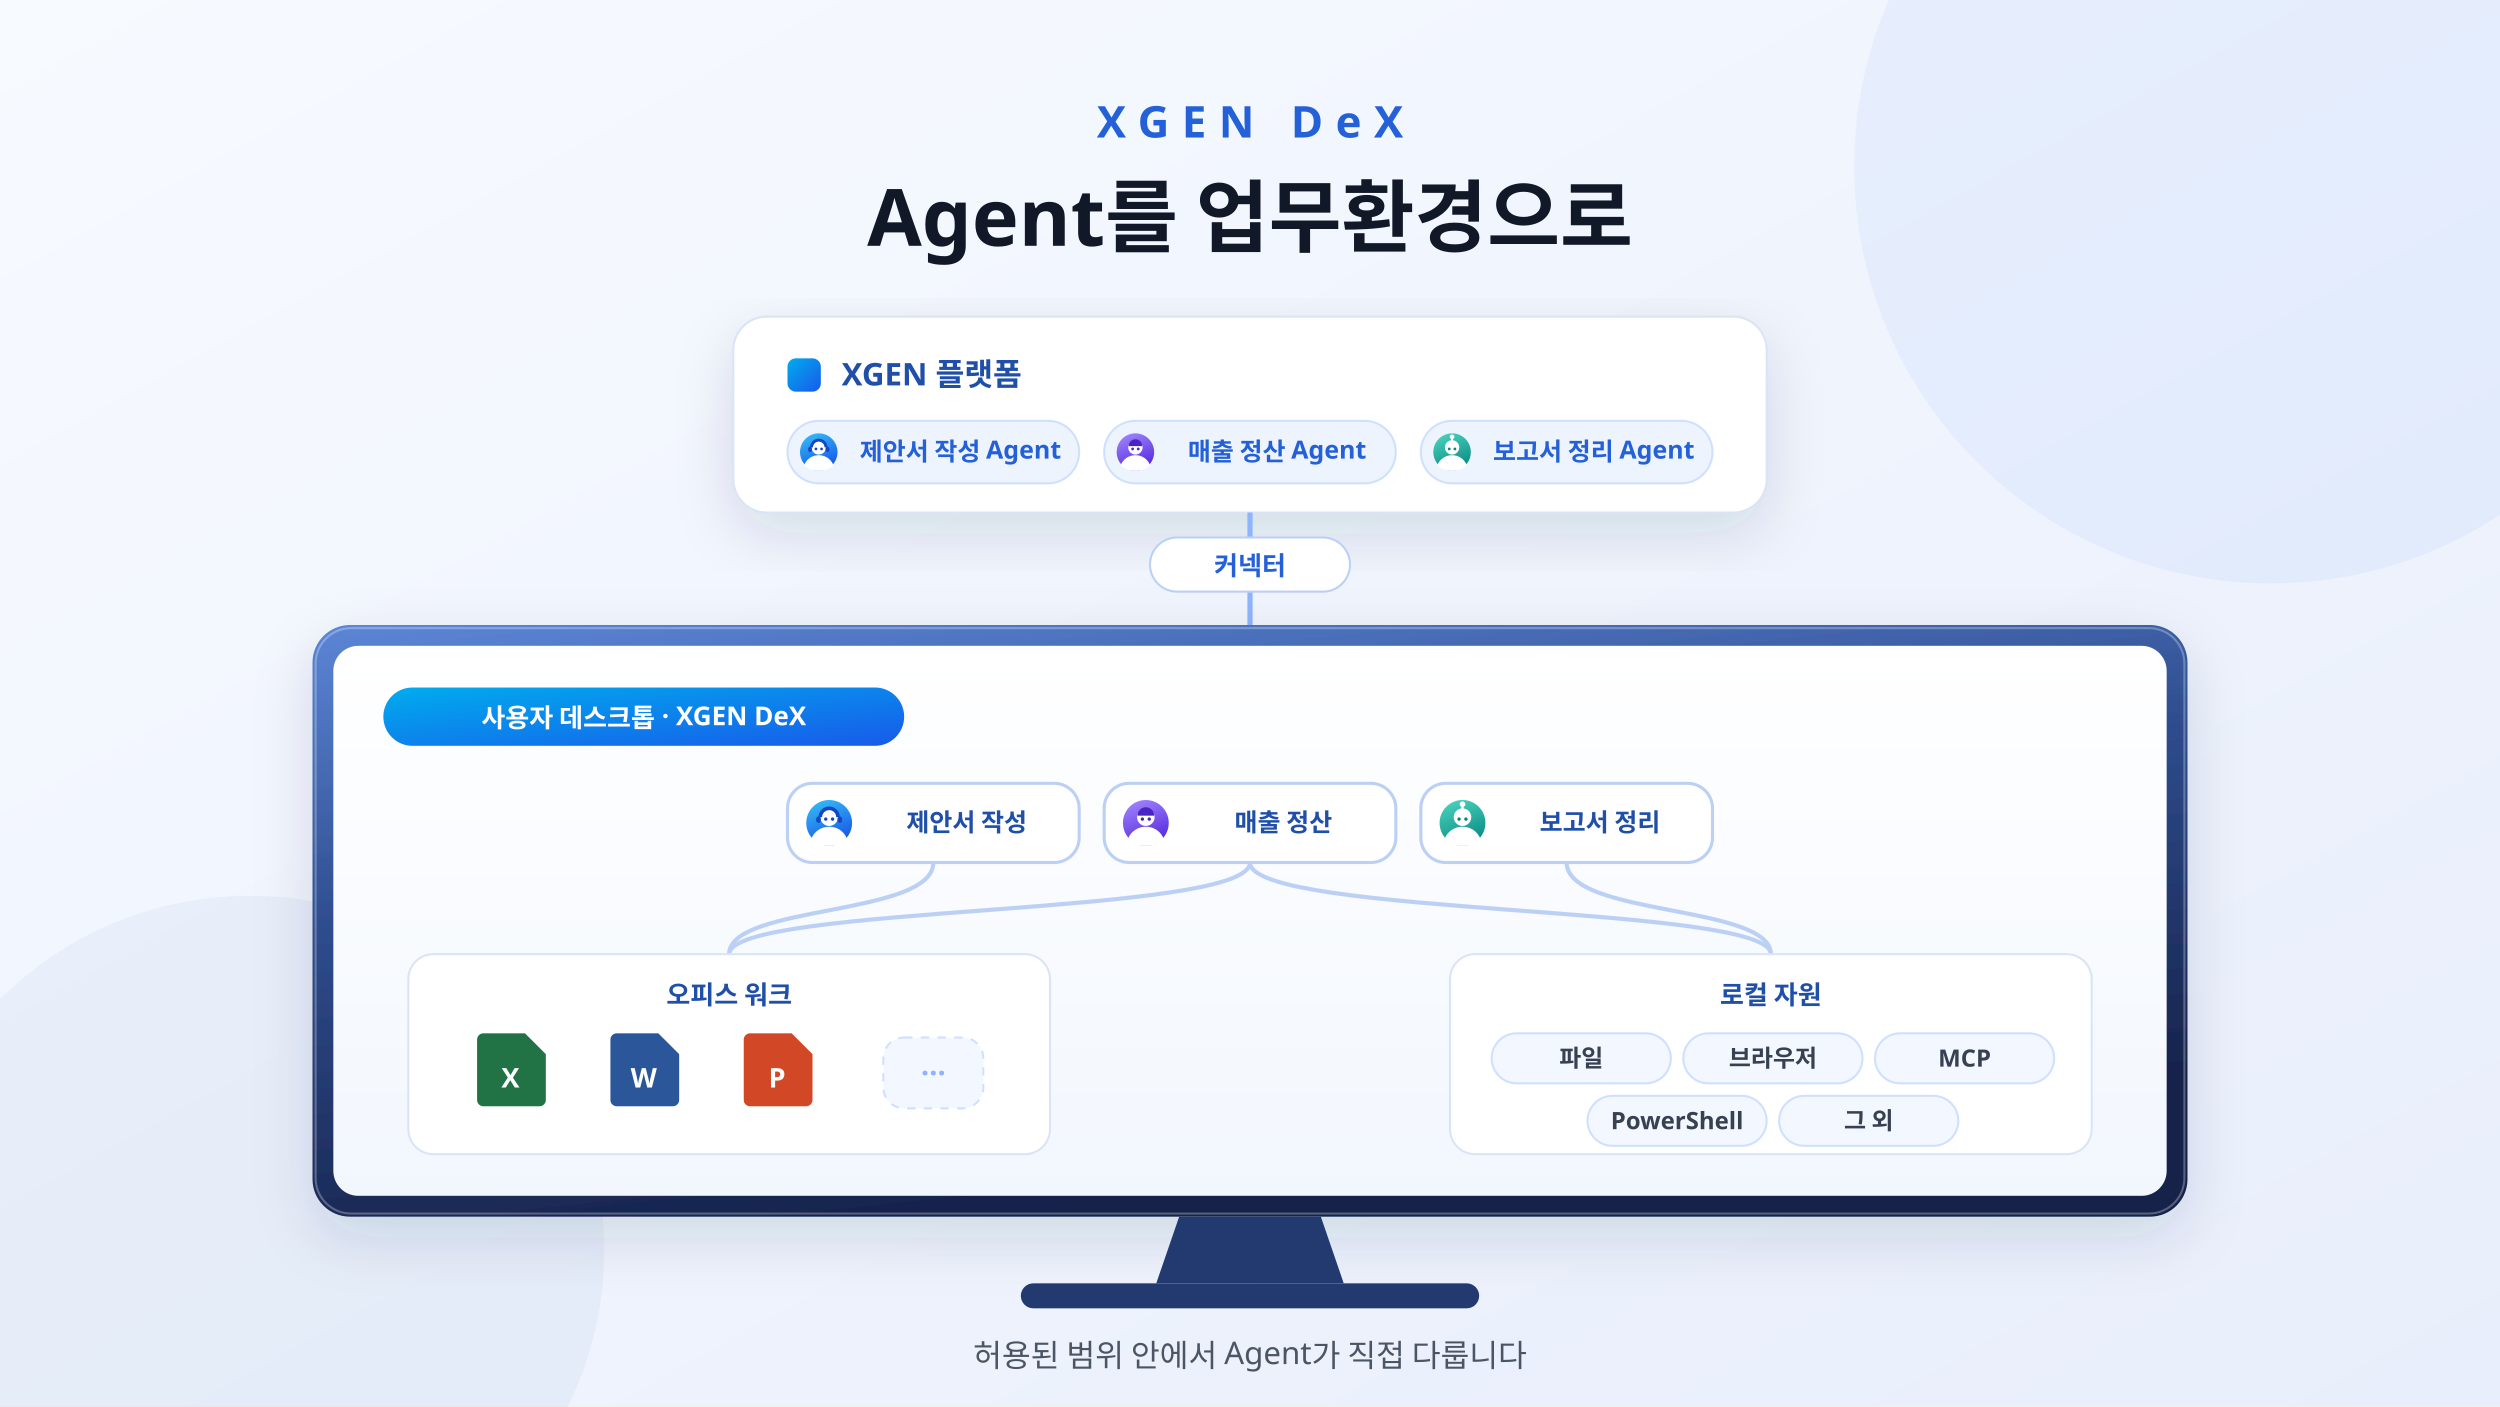
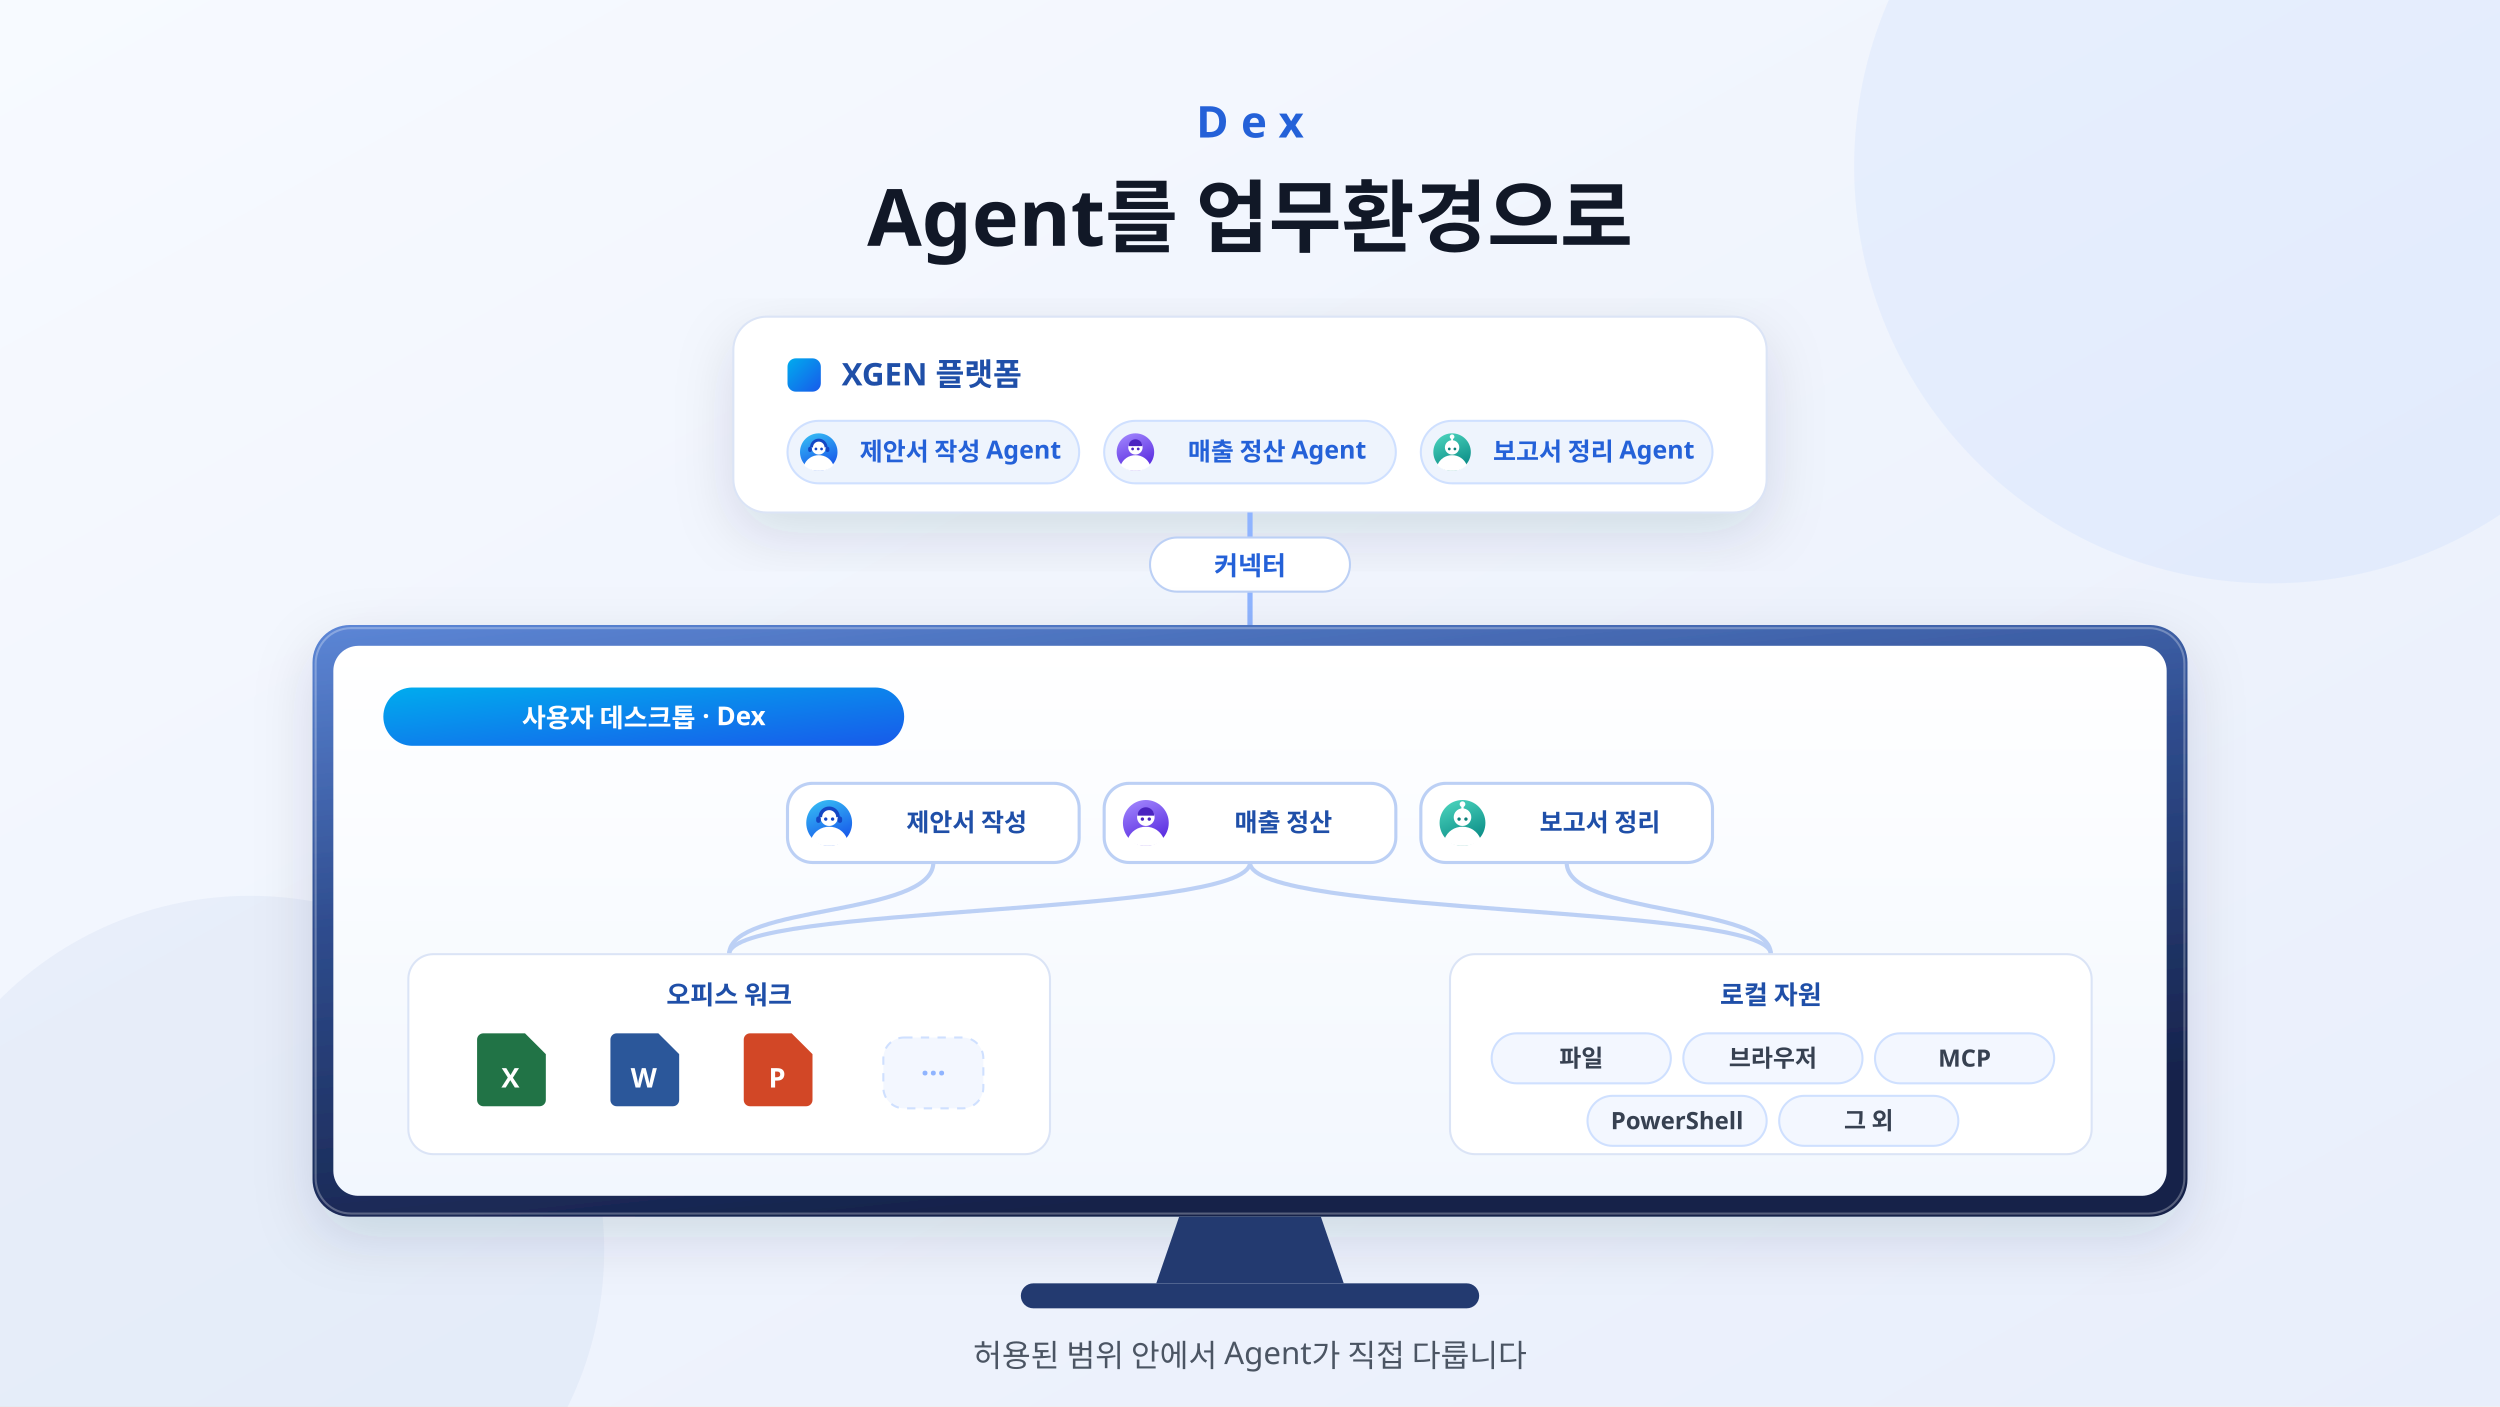
<svg xmlns="http://www.w3.org/2000/svg" viewBox="0 0 1200 675" role="img" aria-label="XGEN 플랫폼에서 업무별로 만든 Agent 가 커넥터를 통해 사용자 데스크톱으로 내려와, 오피스 문서와 로컬 자원을 직접 다루는 구조">
  <defs>
    <linearGradient id="bg" x1="0" y1="0" x2="1" y2="1">
      <stop offset="0" stop-color="#f7faff" />
      <stop offset="1" stop-color="#e8eefb" />
    </linearGradient>
    <linearGradient id="brand" x1="0" y1="0" x2="1" y2="1">
      <stop offset="0" stop-color="#00acee" />
      <stop offset="1" stop-color="#185aea" />
    </linearGradient>
    <linearGradient id="bezel" x1="0" y1="0" x2="0.35" y2="1">
      <stop offset="0" stop-color="#5c86d6" />
      <stop offset="0.45" stop-color="#2f4d8f" />
      <stop offset="1" stop-color="#16224a" />
    </linearGradient>
    <linearGradient id="screen" x1="0" y1="0" x2="0" y2="1">
      <stop offset="0" stop-color="#ffffff" />
      <stop offset="1" stop-color="#f2f7fe" />
    </linearGradient>
    <filter id="sh" x="-20%" y="-20%" width="140%" height="150%">
      <feDropShadow dx="0" dy="10" stdDeviation="14" flood-color="#14284f" flood-opacity="0.13" />
    </filter>
    <linearGradient id="av0g" x1="0" y1="0" x2="0.4" y2="1">
      <stop offset="0" stop-color="#38c3f5" />
      <stop offset="1" stop-color="#185aea" />
    </linearGradient>
    <linearGradient id="av1g" x1="0" y1="0" x2="0.4" y2="1">
      <stop offset="0" stop-color="#a58bff" />
      <stop offset="1" stop-color="#5b2ee0" />
    </linearGradient>
    <linearGradient id="av2g" x1="0" y1="0" x2="0.4" y2="1">
      <stop offset="0" stop-color="#4fd8c0" />
      <stop offset="1" stop-color="#0d8f88" />
    </linearGradient>
    <g id="av0">
      <circle cx="12" cy="12" r="12" fill="url(#av0g)" />
      <path d="M2.6 20.4A9.9 9.9 0 0 1 12 14a9.9 9.9 0 0 1 9.4 6.4A11.95 11.95 0 0 1 12 24a11.95 11.95 0 0 1-9.4-3.6z" fill="#ffffff" />
      <circle cx="12" cy="9" r="4.6" fill="#ffffff" />
      <g fill="#1447c4">
        <circle cx="10.2" cy="10" r="0.9" />
        <circle cx="13.8" cy="10" r="0.9" />
        <path d="M6.4 9a5.6 5.6 0 0 1 11.2 0h-1.9a3.7 3.7 0 0 0-7.4 0z" />
        <rect x="5.2" y="8.6" width="2.4" height="3.4" rx="1.2" />
        <rect x="16.4" y="8.6" width="2.4" height="3.4" rx="1.2" />
      </g>
    </g>
    <g id="av1">
      <circle cx="12" cy="12" r="12" fill="url(#av1g)" />
      <path d="M2.6 20.4A9.9 9.9 0 0 1 12 14a9.9 9.9 0 0 1 9.4 6.4A11.95 11.95 0 0 1 12 24a11.95 11.95 0 0 1-9.4-3.6z" fill="#ffffff" />
      <circle cx="12" cy="9" r="4.6" fill="#ffffff" />
      <g fill="#4a24c0">
        <circle cx="10.2" cy="10" r="0.9" />
        <circle cx="13.8" cy="10" r="0.9" />
        <path d="M7.6 8.2a4.4 4.4 0 0 1 8.8 0z" />
      </g>
    </g>
    <g id="av2">
      <circle cx="12" cy="12" r="12" fill="url(#av2g)" />
      <path d="M2.6 20.4A9.9 9.9 0 0 1 12 14a9.9 9.9 0 0 1 9.4 6.4A11.95 11.95 0 0 1 12 24a11.95 11.95 0 0 1-9.4-3.6z" fill="#ffffff" />
      <circle cx="12" cy="9" r="4.6" fill="#ffffff" />
      <circle cx="10.2" cy="10" r="0.9" fill="#0b7f79" />
      <circle cx="13.8" cy="10" r="0.9" fill="#0b7f79" />
      <rect x="11.4" y="2.8" width="1.2" height="2.4" rx="0.6" fill="#ffffff" />
      <circle cx="12" cy="2.2" r="1.5" fill="#ffffff" />
    </g>
  </defs>
  <rect width="1200" height="675" fill="url(#bg)" />
  <circle cx="1090" cy="80" r="200" fill="#2f7bff" opacity="0.06" />
  <circle cx="120" cy="600" r="170" fill="#1f4fa8" opacity="0.05" />
-   <text x="600" y="66" text-anchor="middle" font-family="Pretendard,'Pretendard Variable','Malgun Gothic','Apple SD Gothic Neo','Noto Sans KR',sans-serif" font-size="21" font-weight="700" fill="#2461d8" letter-spacing="6">XGEN DeX</text>
+   <text x="600" y="66" text-anchor="middle" font-family="Pretendard,'Pretendard Variable','Malgun Gothic','Apple SD Gothic Neo','Noto Sans KR',sans-serif" font-size="21" font-weight="700" fill="#2461d8" letter-spacing="6">Dex</text>
  <text x="600" y="118" text-anchor="middle" font-family="Pretendard,'Pretendard Variable','Malgun Gothic','Apple SD Gothic Neo','Noto Sans KR',sans-serif" font-size="38" font-weight="800" fill="#111827">Agent를 업무환경으로</text>
  <g filter="url(#sh)">
    <rect x="352" y="152" width="496" height="94" rx="16" fill="#ffffff" />
  </g>
  <rect x="352" y="152" width="496" height="94" rx="16" fill="none" stroke="#dbe4f6" />
  <rect x="378" y="172" width="16" height="16" rx="4" fill="url(#brand)" />
  <text x="404" y="185" font-family="Pretendard,'Malgun Gothic',sans-serif" font-size="15" font-weight="800" fill="#1f4fa8">XGEN 플랫폼</text>
  <g font-family="Pretendard,'Malgun Gothic',sans-serif" font-size="12" font-weight="700" fill="#2461d8">
    <rect x="378" y="202" width="140" height="30" rx="15" fill="#eef4fd" stroke="#cfe0ff" />
    <use href="#av0" transform="translate(384 208) scale(0.75)" />
    <text x="461" y="221" text-anchor="middle">제안서 작성 Agent</text>
    <rect x="530" y="202" width="140" height="30" rx="15" fill="#eef4fd" stroke="#cfe0ff" />
    <use href="#av1" transform="translate(536 208) scale(0.75)" />
    <text x="613" y="221" text-anchor="middle">매출 정산 Agent</text>
    <rect x="682" y="202" width="140" height="30" rx="15" fill="#eef4fd" stroke="#cfe0ff" />
    <use href="#av2" transform="translate(688 208) scale(0.75)" />
    <text x="765" y="221" text-anchor="middle">보고서 정리 Agent</text>
  </g>
  <path d="M600 246 V 300" stroke="#8fb4ff" stroke-width="2.5" fill="none" />
  <rect x="552" y="258" width="96" height="26" rx="13" fill="#ffffff" stroke="#bcd0f5" />
  <text x="600" y="276" text-anchor="middle" font-family="Pretendard,'Malgun Gothic',sans-serif" font-size="12.5" font-weight="700" fill="#2461d8">커넥터</text>
  <g filter="url(#sh)">
    <rect x="150" y="300" width="900" height="284" rx="18" fill="url(#bezel)" />
  </g>
  <rect x="151.5" y="301.5" width="897" height="281" rx="17" fill="none" stroke="#ffffff" stroke-opacity="0.28" />
  <rect x="160" y="310" width="880" height="264" rx="12" fill="url(#screen)" />
  <path d="M566 584 h68 l11 32 h-90z" fill="#233a70" />
  <rect x="490" y="616" width="220" height="12" rx="6" fill="#233a70" />
  <rect x="184" y="330" width="250" height="28" rx="14" fill="url(#brand)" />
-   <text x="309" y="349" text-anchor="middle" font-family="Pretendard,'Malgun Gothic',sans-serif" font-size="12.5" font-weight="800" fill="#ffffff">사용자 데스크톱 · XGEN DeX</text>
+   <text x="309" y="349" text-anchor="middle" font-family="Pretendard,'Malgun Gothic',sans-serif" font-size="12.5" font-weight="800" fill="#ffffff">사용자 데스크톱 · Dex</text>
  <g font-family="Pretendard,'Malgun Gothic',sans-serif" font-size="12" font-weight="700" fill="#1f4fa8">
    <rect x="378" y="376" width="140" height="38" rx="12" fill="#ffffff" stroke="#bcd0f5" stroke-width="1.5" />
    <use href="#av0" transform="translate(387 384) scale(0.9167)" />
    <text x="464" y="399" text-anchor="middle">제안서 작성</text>
    <rect x="530" y="376" width="140" height="38" rx="12" fill="#ffffff" stroke="#bcd0f5" stroke-width="1.5" />
    <use href="#av1" transform="translate(539 384) scale(0.9167)" />
    <text x="616" y="399" text-anchor="middle">매출 정산</text>
    <rect x="682" y="376" width="140" height="38" rx="12" fill="#ffffff" stroke="#bcd0f5" stroke-width="1.5" />
    <use href="#av2" transform="translate(691 384) scale(0.9167)" />
    <text x="768" y="399" text-anchor="middle">보고서 정리</text>
  </g>
  <g stroke="#bcd0f5" stroke-width="2" fill="none">
    <path d="M448 414 C 448 440 350 434 350 458" />
    <path d="M600 414 C 600 440 350 434 350 458" />
    <path d="M600 414 C 600 440 850 434 850 458" />
    <path d="M752 414 C 752 440 850 434 850 458" />
  </g>
  <rect x="196" y="458" width="308" height="96" rx="12" fill="#ffffff" stroke="#dbe4f6" />
  <text x="350" y="482" text-anchor="middle" font-family="Pretendard,'Malgun Gothic',sans-serif" font-size="12.5" font-weight="800" fill="#1f4fa8">오피스 워크</text>
  <g font-family="Pretendard,sans-serif" font-size="13" font-weight="800" fill="#ffffff">
    <path d="M232 496 h20 l10 10 v22 a3 3 0 0 1 -3 3 h-27 a3 3 0 0 1 -3 -3 v-29 a3 3 0 0 1 3 -3z" fill="#217346" />
    <text x="245" y="522" text-anchor="middle">X</text>
    <path d="M296 496 h20 l10 10 v22 a3 3 0 0 1 -3 3 h-27 a3 3 0 0 1 -3 -3 v-29 a3 3 0 0 1 3 -3z" fill="#2b579a" />
    <text x="309" y="522" text-anchor="middle">W</text>
    <path d="M360 496 h20 l10 10 v22 a3 3 0 0 1 -3 3 h-27 a3 3 0 0 1 -3 -3 v-29 a3 3 0 0 1 3 -3z" fill="#d24726" />
    <text x="373" y="522" text-anchor="middle">P</text>
  </g>
  <rect x="424" y="498" width="48" height="34" rx="10" fill="#f3f7ff" stroke="#cfe0ff" stroke-dasharray="4 4" />
  <text x="448" y="520" text-anchor="middle" font-family="Pretendard,sans-serif" font-size="14" font-weight="800" fill="#8fb4ff">···</text>
  <rect x="696" y="458" width="308" height="96" rx="12" fill="#ffffff" stroke="#dbe4f6" />
  <text x="850" y="482" text-anchor="middle" font-family="Pretendard,'Malgun Gothic',sans-serif" font-size="12.5" font-weight="800" fill="#1f4fa8">로컬 자원</text>
  <g font-family="Pretendard,'Malgun Gothic',sans-serif" font-size="11.5" font-weight="700" fill="#374151">
    <rect x="716" y="496" width="86" height="24" rx="12" fill="#f3f7ff" stroke="#cfe0ff" />
    <text x="759" y="512" text-anchor="middle">파일</text>
    <rect x="808" y="496" width="86" height="24" rx="12" fill="#f3f7ff" stroke="#cfe0ff" />
    <text x="851" y="512" text-anchor="middle">브라우저</text>
    <rect x="900" y="496" width="86" height="24" rx="12" fill="#f3f7ff" stroke="#cfe0ff" />
    <text x="943" y="512" text-anchor="middle">MCP</text>
    <rect x="762" y="526" width="86" height="24" rx="12" fill="#f3f7ff" stroke="#cfe0ff" />
    <text x="805" y="542" text-anchor="middle">PowerShell</text>
    <rect x="854" y="526" width="86" height="24" rx="12" fill="#f3f7ff" stroke="#cfe0ff" />
    <text x="897" y="542" text-anchor="middle">그 외</text>
  </g>
  <text x="600" y="656" text-anchor="middle" font-family="Pretendard,'Malgun Gothic',sans-serif" font-size="15" fill="#4b5563">허용된 범위 안에서 Agent가 직접 다룹니다</text>
</svg>
